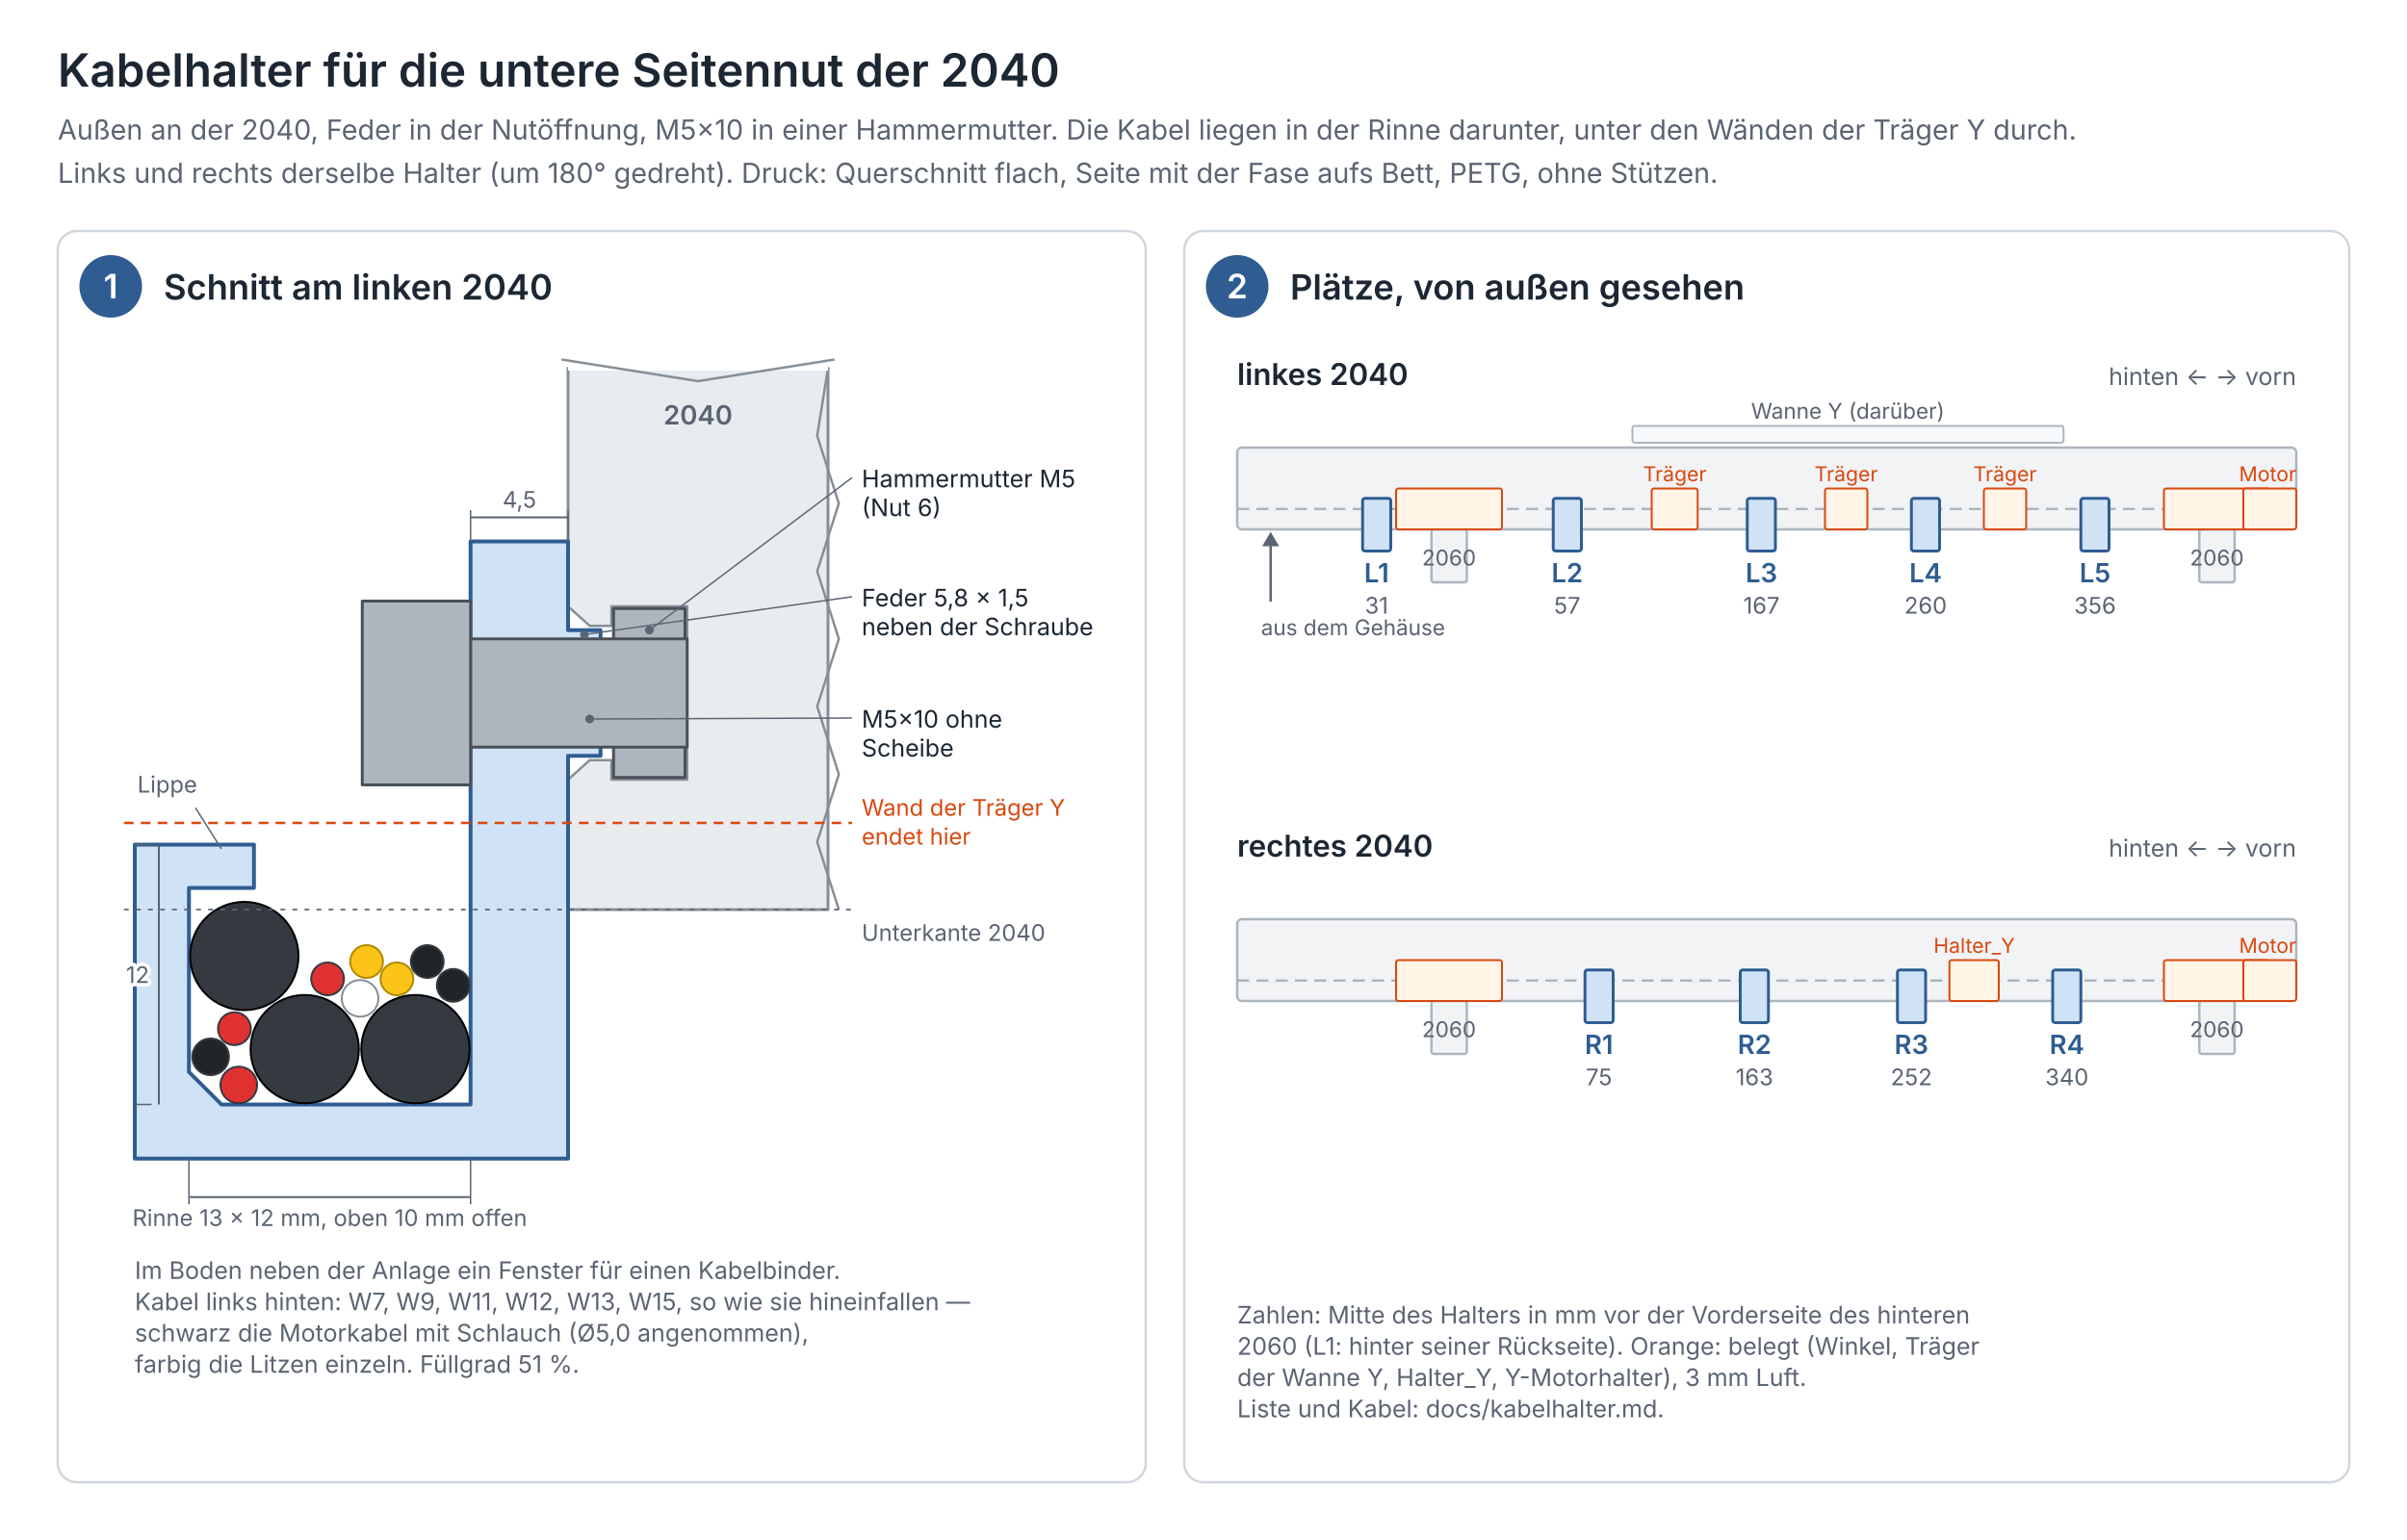
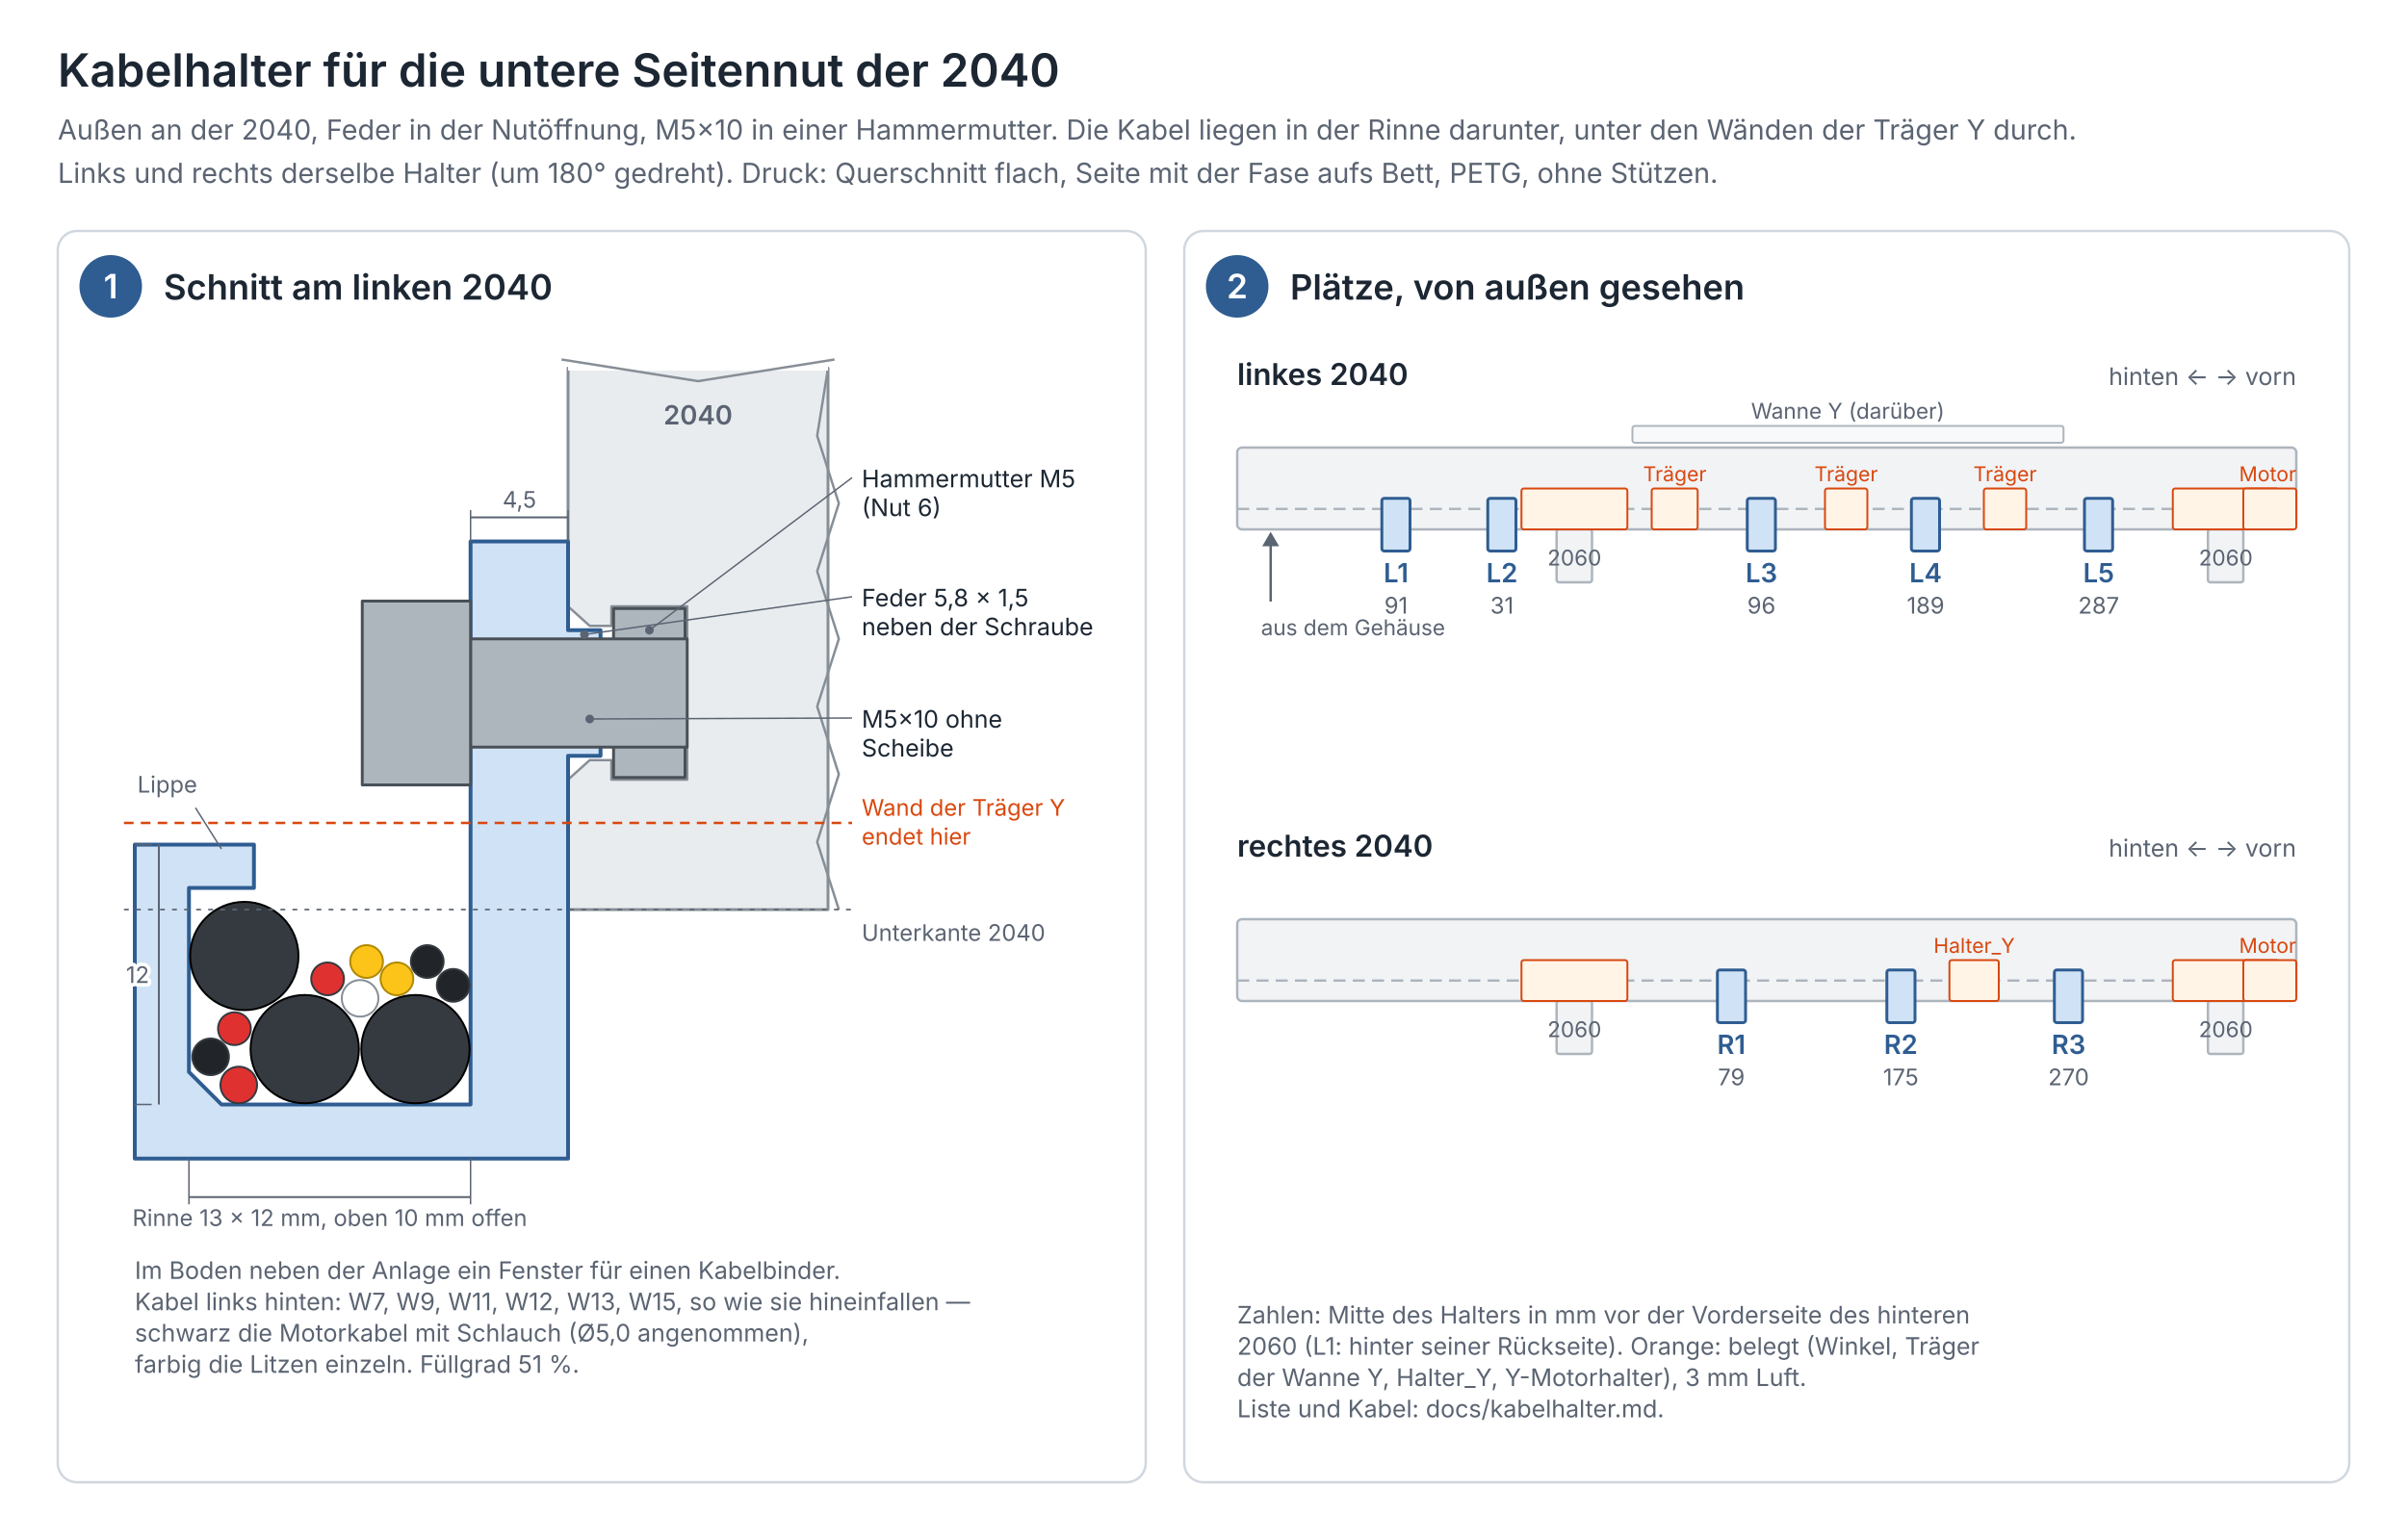
<svg xmlns="http://www.w3.org/2000/svg" width="1000" height="640" viewBox="0 0 1000 640" font-family="Inter, Helvetica, Arial, sans-serif">
  <rect width="1000" height="640" fill="#ffffff" />
  <text x="24.0" y="36.0" font-size="19" fill="#1c2733" text-anchor="start" font-weight="600">Kabelhalter für die untere Seitennut der 2040</text>
  <text x="24.0" y="58.0" font-size="11.5" fill="#5b6472" text-anchor="start">Außen an der 2040, Feder in der Nutöffnung, M5×10 in einer Hammermutter. Die Kabel liegen in der Rinne darunter, unter den Wänden der Träger Y durch.</text>
  <text x="24.0" y="76.0" font-size="11.5" fill="#5b6472" text-anchor="start">Links und rechts derselbe Halter (um 180° gedreht). Druck: Querschnitt flach, Seite mit der Fase aufs Bett, PETG, ohne Stützen.</text>
  <rect x="24.0" y="96.0" width="452.0" height="520.0" rx="8" fill="#ffffff" stroke="#d0d7de" stroke-width="1.0" />
  <circle cx="46.0" cy="119.0" r="13.0" fill="#2f5d92" stroke="none" stroke-width="1.0" />
  <text x="46.0" y="124.0" font-size="14" fill="#ffffff" text-anchor="middle" font-weight="600">1</text>
  <text x="68.0" y="124.5" font-size="14.5" fill="#1c2733" text-anchor="start" font-weight="600">Schnitt am linken 2040</text>
  <g transform="translate(236.0,288.0)">
    <polygon points="0.0,90.0 108.0,90.0 108.0,-135.0 0.0,-135.0" fill="#e9ecef" stroke="#868e96" stroke-width="1.2" stroke-linejoin="round" />
    <polygon points="0.0,-36.0 9.0,-27.9 18.0,-27.9 18.0,-36.0 49.5,-36.0 49.5,36.0 18.0,36.0 18.0,27.9 9.0,27.9 0.0,36.0" fill="#ffffff" stroke="#868e96" stroke-width="1.0" stroke-linejoin="round" />
    <polyline points="108.0,-135.0 103.5,-106.9 112.5,-78.8 103.5,-50.6 112.5,-22.5 103.5,5.6 112.5,33.8 103.5,61.9 112.5,90.0" fill="none" stroke="#868e96" stroke-width="1.0" stroke-linejoin="round" />
    <polyline points="0.0,-135.0 108.0,-135.0" fill="none" stroke="#ffffff" stroke-width="2.0" stroke-linejoin="round" />
    <polyline points="-2.7,-138.6 54.0,-129.6 110.7,-138.6" fill="none" stroke="#868e96" stroke-width="1.0" stroke-linejoin="round" />
    <polygon points="18.9,-35.1 48.6,-35.1 48.6,35.1 18.9,35.1" fill="#adb5bd" stroke="#495057" stroke-width="1.2" stroke-linejoin="round" />
    <polygon points="-0.0,-63.0 -0.0,-26.1 13.5,-26.1 13.5,26.1 -0.0,26.1 -0.0,193.5 -180.0,193.5 -180.0,63.0 -130.5,63.0 -130.5,81.0 -157.5,81.0 -157.5,157.5 -144.0,171.0 -40.5,171.0 -40.5,-63.0" fill="#d0e2f5" stroke="#2f5d92" stroke-width="1.6" stroke-linejoin="round" />
    <polygon points="-40.5,-22.5 49.5,-22.5 49.5,22.5 -40.5,22.5" fill="#adb5bd" stroke="#495057" stroke-width="1.2" stroke-linejoin="round" />
    <polygon points="-40.5,-38.2 -85.5,-38.2 -85.5,38.2 -40.5,38.2" fill="#adb5bd" stroke="#495057" stroke-width="1.2" stroke-linejoin="round" />
    <circle cx="-63.4" cy="148.0" r="22.5" fill="#343a40" stroke="#000000" stroke-width="0.8" />
    <circle cx="-109.4" cy="148.0" r="22.5" fill="#343a40" stroke="#000000" stroke-width="0.8" />
    <circle cx="-134.5" cy="109.3" r="22.5" fill="#343a40" stroke="#000000" stroke-width="0.8" />
    <circle cx="-136.8" cy="162.9" r="7.6" fill="#e03131" stroke="#343a40" stroke-width="0.8" />
    <circle cx="-148.5" cy="151.2" r="7.6" fill="#212529" stroke="#343a40" stroke-width="0.8" />
    <circle cx="-86.4" cy="126.9" r="7.6" fill="#ffffff" stroke="#868e96" stroke-width="0.8" />
    <circle cx="-138.6" cy="139.5" r="6.8" fill="#e03131" stroke="#343a40" stroke-width="0.8" />
    <circle cx="-47.7" cy="121.5" r="6.8" fill="#212529" stroke="#343a40" stroke-width="0.8" />
    <circle cx="-71.1" cy="118.8" r="6.8" fill="#fcc419" stroke="#b08900" stroke-width="0.8" />
    <circle cx="-99.9" cy="118.8" r="6.8" fill="#e03131" stroke="#343a40" stroke-width="0.8" />
    <circle cx="-58.5" cy="111.6" r="6.8" fill="#212529" stroke="#343a40" stroke-width="0.8" />
    <circle cx="-83.7" cy="111.6" r="6.8" fill="#fcc419" stroke="#b08900" stroke-width="0.8" />
    <polyline points="-184.5,54.0 118.0,54.0" fill="none" stroke="#d9480f" stroke-width="1.0" stroke-dasharray="4 3" stroke-linejoin="round" />
    <text x="122.0" y="51.0" font-size="9.5" fill="#d9480f" text-anchor="start">Wand der Träger Y</text>
    <text x="122.0" y="63.0" font-size="9.5" fill="#d9480f" text-anchor="start">endet hier</text>
    <polyline points="-184.5,90.0 118.0,90.0" fill="none" stroke="#5b6472" stroke-width="0.7" stroke-dasharray="2 3" stroke-linejoin="round" />
    <text x="122.0" y="103.0" font-size="9.5" fill="#5b6472" text-anchor="start">Unterkante 2040</text>
    <polyline points="118.0,-89.5 33.8,-26.1" fill="none" stroke="#5b6472" stroke-width="0.6" stroke-linejoin="round" />
    <text x="122.0" y="-85.5" font-size="10" fill="#1c2733" text-anchor="start">Hammermutter M5</text>
    <text x="122.0" y="-73.5" font-size="10" fill="#1c2733" text-anchor="start">(Nut 6)</text>
    <circle cx="33.8" cy="-26.1" r="1.8" fill="#5b6472" stroke="none" stroke-width="1.0" />
    <polyline points="118.0,-40.0 6.8,-24.3" fill="none" stroke="#5b6472" stroke-width="0.6" stroke-linejoin="round" />
    <text x="122.0" y="-36.0" font-size="10" fill="#1c2733" text-anchor="start">Feder 5,8 × 1,5</text>
    <text x="122.0" y="-24.0" font-size="10" fill="#1c2733" text-anchor="start">neben der Schraube</text>
    <circle cx="6.8" cy="-24.3" r="1.8" fill="#5b6472" stroke="none" stroke-width="1.0" />
    <polyline points="118.0,10.4 9.0,10.8" fill="none" stroke="#5b6472" stroke-width="0.6" stroke-linejoin="round" />
    <text x="122.0" y="14.4" font-size="10" fill="#1c2733" text-anchor="start">M5×10 ohne</text>
    <text x="122.0" y="26.4" font-size="10" fill="#1c2733" text-anchor="start">Scheibe</text>
    <circle cx="9.0" cy="10.8" r="1.8" fill="#5b6472" stroke="none" stroke-width="1.0" />
    <text x="54.0" y="-111.6" font-size="11" fill="#5b6472" text-anchor="middle" font-weight="600">2040</text>
    <polyline points="-40.5,193.5 -40.5,212.5" fill="none" stroke="#5b6472" stroke-width="0.6" stroke-linejoin="round" />
    <polyline points="-157.5,193.5 -157.5,212.5" fill="none" stroke="#5b6472" stroke-width="0.6" stroke-linejoin="round" />
    <polyline points="-40.5,209.5 -157.5,209.5" fill="none" stroke="#5b6472" stroke-width="0.8" stroke-linejoin="round" />
    <text x="-99.0" y="221.5" font-size="9.5" fill="#5b6472" text-anchor="middle" stroke="#ffffff" stroke-width="3" stroke-linejoin="round" paint-order="stroke">Rinne 13 × 12 mm, oben 10 mm offen</text>
    <polyline points="-180.0,171.0 -173.0,171.0" fill="none" stroke="#5b6472" stroke-width="0.6" stroke-linejoin="round" />
    <polyline points="-180.0,63.0 -173.0,63.0" fill="none" stroke="#5b6472" stroke-width="0.6" stroke-linejoin="round" />
    <polyline points="-170.0,171.0 -170.0,63.0" fill="none" stroke="#5b6472" stroke-width="0.8" stroke-linejoin="round" />
    <text x="-174.0" y="120.5" font-size="9.5" fill="#5b6472" text-anchor="end" stroke="#ffffff" stroke-width="3" stroke-linejoin="round" paint-order="stroke">12</text>
    <polyline points="0.0,-63.0 0.0,-76.0" fill="none" stroke="#5b6472" stroke-width="0.6" stroke-linejoin="round" />
    <polyline points="-40.5,-63.0 -40.5,-76.0" fill="none" stroke="#5b6472" stroke-width="0.6" stroke-linejoin="round" />
    <polyline points="0.0,-73.0 -40.5,-73.0" fill="none" stroke="#5b6472" stroke-width="0.8" stroke-linejoin="round" />
    <text x="-20.2" y="-77.0" font-size="9.5" fill="#5b6472" text-anchor="middle" stroke="#ffffff" stroke-width="3" stroke-linejoin="round" paint-order="stroke">4,5</text>
    <text x="-166.5" y="41.4" font-size="9.5" fill="#5b6472" text-anchor="middle">Lippe</text>
    <polyline points="-154.8,47.7 -144.0,64.8" fill="none" stroke="#5b6472" stroke-width="0.6" stroke-linejoin="round" />
    <text x="-180.0" y="243.5" font-size="10" fill="#5b6472" text-anchor="start">Im Boden neben der Anlage ein Fenster für einen Kabelbinder.</text>
    <text x="-180.0" y="256.5" font-size="10" fill="#5b6472" text-anchor="start">Kabel links hinten: W7, W9, W11, W12, W13, W15, so wie sie hineinfallen —</text>
    <text x="-180.0" y="269.5" font-size="10" fill="#5b6472" text-anchor="start">schwarz die Motorkabel mit Schlauch (Ø5,0 angenommen),</text>
    <text x="-180.0" y="282.5" font-size="10" fill="#5b6472" text-anchor="start">farbig die Litzen einzeln. Füllgrad 51 %.</text>
  </g>
  <rect x="492.0" y="96.0" width="484.0" height="520.0" rx="8" fill="#ffffff" stroke="#d0d7de" stroke-width="1.0" />
  <circle cx="514.0" cy="119.0" r="13.0" fill="#2f5d92" stroke="none" stroke-width="1.0" />
  <text x="514.0" y="124.0" font-size="14" fill="#ffffff" text-anchor="middle" font-weight="600">2</text>
  <text x="536.0" y="124.5" font-size="14.5" fill="#1c2733" text-anchor="start" font-weight="600">Plätze, von außen gesehen</text>
  <text x="514.0" y="160.0" font-size="12.5" fill="#1c2733" text-anchor="start" font-weight="600">linkes 2040</text>
  <text x="954.0" y="160.0" font-size="10" fill="#5b6472" text-anchor="end">hinten ← → vorn</text>
  <g transform="translate(514.0,186.0)">
    <rect x="0.0" y="0.0" width="440.0" height="34.0" rx="2" fill="#f1f3f5" stroke="#adb5bd" stroke-width="1.0" />
    <polyline points="0.0,25.5 440.0,25.5" fill="none" stroke="#adb5bd" stroke-width="1.0" stroke-dasharray="5 3" stroke-linejoin="round" />
-     <rect x="80.7" y="34.0" width="14.7" height="22.0" rx="1" fill="#f1f3f5" stroke="#adb5bd" stroke-width="1.0" />
-     <text x="88.0" y="49.0" font-size="9" fill="#5b6472" text-anchor="middle">2060</text>
-     <rect x="399.7" y="34.0" width="14.7" height="22.0" rx="1" fill="#f1f3f5" stroke="#adb5bd" stroke-width="1.0" />
-     <text x="407.0" y="49.0" font-size="9" fill="#5b6472" text-anchor="middle">2060</text>
+     <rect x="132.7" y="34.0" width="14.7" height="22.0" rx="1" fill="#f1f3f5" stroke="#adb5bd" stroke-width="1.0" />
+     <text x="140.1" y="49.0" font-size="9" fill="#5b6472" text-anchor="middle">2060</text>
+     <rect x="403.3" y="34.0" width="14.7" height="22.0" rx="1" fill="#f1f3f5" stroke="#adb5bd" stroke-width="1.0" />
+     <text x="410.7" y="49.0" font-size="9" fill="#5b6472" text-anchor="middle">2060</text>
    <rect x="164.2" y="-9.0" width="179.1" height="7.0" rx="1" fill="#f8f9fa" stroke="#adb5bd" stroke-width="0.8" />
    <text x="253.7" y="-12.0" font-size="9" fill="#5b6472" text-anchor="middle">Wanne Y (darüber)</text>
    <rect x="172.2" y="17.0" width="19.1" height="17.0" rx="1" fill="#fff4e6" stroke="#d9480f" stroke-width="0.8" />
    <rect x="244.2" y="17.0" width="17.6" height="17.0" rx="1" fill="#fff4e6" stroke="#d9480f" stroke-width="0.8" />
    <rect x="310.2" y="17.0" width="17.6" height="17.0" rx="1" fill="#fff4e6" stroke="#d9480f" stroke-width="0.8" />
-     <rect x="66.0" y="17.0" width="44.0" height="17.0" rx="1" fill="#fff4e6" stroke="#d9480f" stroke-width="0.8" />
-     <rect x="385.0" y="17.0" width="44.0" height="17.0" rx="1" fill="#fff4e6" stroke="#d9480f" stroke-width="0.8" />
+     <rect x="118.1" y="17.0" width="44.0" height="17.0" rx="1" fill="#fff4e6" stroke="#d9480f" stroke-width="0.8" />
+     <rect x="388.7" y="17.0" width="44.0" height="17.0" rx="1" fill="#fff4e6" stroke="#d9480f" stroke-width="0.8" />
    <rect x="418.0" y="17.0" width="22.0" height="17.0" rx="1" fill="#fff4e6" stroke="#d9480f" stroke-width="0.8" />
    <text x="181.8" y="14.0" font-size="8.5" fill="#d9480f" text-anchor="middle">Träger</text>
    <text x="253.0" y="14.0" font-size="8.5" fill="#d9480f" text-anchor="middle">Träger</text>
    <text x="319.0" y="14.0" font-size="8.5" fill="#d9480f" text-anchor="middle">Träger</text>
    <text x="440.0" y="14.0" font-size="8.5" fill="#d9480f" text-anchor="end">Motor</text>
    <polyline points="13.9,64.0 13.9,36.0" fill="none" stroke="#5b6472" stroke-width="1.0" stroke-linejoin="round" />
    <text x="9.9" y="78.0" font-size="9" fill="#5b6472" text-anchor="start">aus dem Gehäuse</text>
    <polygon points="10.4,41.0 17.4,41.0 13.9,35.0" fill="#5b6472" />
-     <rect x="52.1" y="21.1" width="11.7" height="21.9" rx="1" fill="#d0e2f5" stroke="#2f5d92" stroke-width="1.2" />
-     <text x="57.9" y="56.0" font-size="11" fill="#2f5d92" text-anchor="middle" font-weight="600">L1</text>
-     <text x="57.9" y="69.0" font-size="9.5" fill="#5b6472" text-anchor="middle">31</text>
-     <rect x="131.3" y="21.1" width="11.7" height="21.9" rx="1" fill="#d0e2f5" stroke="#2f5d92" stroke-width="1.2" />
-     <text x="137.1" y="56.0" font-size="11" fill="#2f5d92" text-anchor="middle" font-weight="600">L2</text>
-     <text x="137.1" y="69.0" font-size="9.5" fill="#5b6472" text-anchor="middle">57</text>
+     <rect x="60.1" y="21.1" width="11.7" height="21.9" rx="1" fill="#d0e2f5" stroke="#2f5d92" stroke-width="1.2" />
+     <text x="66.0" y="56.0" font-size="11" fill="#2f5d92" text-anchor="middle" font-weight="600">L1</text>
+     <text x="66.0" y="69.0" font-size="9.5" fill="#5b6472" text-anchor="middle">91</text>
+     <rect x="104.1" y="21.1" width="11.7" height="21.9" rx="1" fill="#d0e2f5" stroke="#2f5d92" stroke-width="1.2" />
+     <text x="110.0" y="56.0" font-size="11" fill="#2f5d92" text-anchor="middle" font-weight="600">L2</text>
+     <text x="110.0" y="69.0" font-size="9.5" fill="#5b6472" text-anchor="middle">31</text>
    <rect x="211.9" y="21.1" width="11.7" height="21.9" rx="1" fill="#d0e2f5" stroke="#2f5d92" stroke-width="1.2" />
    <text x="217.8" y="56.0" font-size="11" fill="#2f5d92" text-anchor="middle" font-weight="600">L3</text>
-     <text x="217.8" y="69.0" font-size="9.5" fill="#5b6472" text-anchor="middle">167</text>
+     <text x="217.8" y="69.0" font-size="9.5" fill="#5b6472" text-anchor="middle">96</text>
    <rect x="280.1" y="21.1" width="11.7" height="21.9" rx="1" fill="#d0e2f5" stroke="#2f5d92" stroke-width="1.2" />
    <text x="286.0" y="56.0" font-size="11" fill="#2f5d92" text-anchor="middle" font-weight="600">L4</text>
-     <text x="286.0" y="69.0" font-size="9.5" fill="#5b6472" text-anchor="middle">260</text>
-     <rect x="350.5" y="21.1" width="11.7" height="21.9" rx="1" fill="#d0e2f5" stroke="#2f5d92" stroke-width="1.2" />
-     <text x="356.4" y="56.0" font-size="11" fill="#2f5d92" text-anchor="middle" font-weight="600">L5</text>
-     <text x="356.4" y="69.0" font-size="9.5" fill="#5b6472" text-anchor="middle">356</text>
+     <text x="286.0" y="69.0" font-size="9.5" fill="#5b6472" text-anchor="middle">189</text>
+     <rect x="352.0" y="21.1" width="11.7" height="21.9" rx="1" fill="#d0e2f5" stroke="#2f5d92" stroke-width="1.2" />
+     <text x="357.9" y="56.0" font-size="11" fill="#2f5d92" text-anchor="middle" font-weight="600">L5</text>
+     <text x="357.9" y="69.0" font-size="9.5" fill="#5b6472" text-anchor="middle">287</text>
  </g>
  <text x="514.0" y="356.0" font-size="12.5" fill="#1c2733" text-anchor="start" font-weight="600">rechtes 2040</text>
  <text x="954.0" y="356.0" font-size="10" fill="#5b6472" text-anchor="end">hinten ← → vorn</text>
  <g transform="translate(514.0,382.0)">
    <rect x="0.0" y="0.0" width="440.0" height="34.0" rx="2" fill="#f1f3f5" stroke="#adb5bd" stroke-width="1.0" />
    <polyline points="0.0,25.5 440.0,25.5" fill="none" stroke="#adb5bd" stroke-width="1.0" stroke-dasharray="5 3" stroke-linejoin="round" />
-     <rect x="80.7" y="34.0" width="14.7" height="22.0" rx="1" fill="#f1f3f5" stroke="#adb5bd" stroke-width="1.0" />
-     <text x="88.0" y="49.0" font-size="9" fill="#5b6472" text-anchor="middle">2060</text>
-     <rect x="399.7" y="34.0" width="14.7" height="22.0" rx="1" fill="#f1f3f5" stroke="#adb5bd" stroke-width="1.0" />
-     <text x="407.0" y="49.0" font-size="9" fill="#5b6472" text-anchor="middle">2060</text>
-     <rect x="66.0" y="17.0" width="44.0" height="17.0" rx="1" fill="#fff4e6" stroke="#d9480f" stroke-width="0.8" />
-     <rect x="385.0" y="17.0" width="44.0" height="17.0" rx="1" fill="#fff4e6" stroke="#d9480f" stroke-width="0.8" />
+     <rect x="132.7" y="34.0" width="14.7" height="22.0" rx="1" fill="#f1f3f5" stroke="#adb5bd" stroke-width="1.0" />
+     <text x="140.1" y="49.0" font-size="9" fill="#5b6472" text-anchor="middle">2060</text>
+     <rect x="403.3" y="34.0" width="14.7" height="22.0" rx="1" fill="#f1f3f5" stroke="#adb5bd" stroke-width="1.0" />
+     <text x="410.7" y="49.0" font-size="9" fill="#5b6472" text-anchor="middle">2060</text>
+     <rect x="118.1" y="17.0" width="44.0" height="17.0" rx="1" fill="#fff4e6" stroke="#d9480f" stroke-width="0.8" />
+     <rect x="388.7" y="17.0" width="44.0" height="17.0" rx="1" fill="#fff4e6" stroke="#d9480f" stroke-width="0.8" />
    <rect x="295.9" y="17.0" width="20.5" height="17.0" rx="1" fill="#fff4e6" stroke="#d9480f" stroke-width="0.8" />
    <rect x="418.0" y="17.0" width="22.0" height="17.0" rx="1" fill="#fff4e6" stroke="#d9480f" stroke-width="0.8" />
    <text x="306.2" y="14.0" font-size="8.5" fill="#d9480f" text-anchor="middle">Halter_Y</text>
    <text x="440.0" y="14.0" font-size="8.5" fill="#d9480f" text-anchor="end">Motor</text>
-     <rect x="144.5" y="21.1" width="11.7" height="21.9" rx="1" fill="#d0e2f5" stroke="#2f5d92" stroke-width="1.2" />
-     <text x="150.3" y="56.0" font-size="11" fill="#2f5d92" text-anchor="middle" font-weight="600">R1</text>
-     <text x="150.3" y="69.0" font-size="9.5" fill="#5b6472" text-anchor="middle">75</text>
-     <rect x="209.0" y="21.1" width="11.7" height="21.9" rx="1" fill="#d0e2f5" stroke="#2f5d92" stroke-width="1.2" />
-     <text x="214.9" y="56.0" font-size="11" fill="#2f5d92" text-anchor="middle" font-weight="600">R2</text>
-     <text x="214.9" y="69.0" font-size="9.5" fill="#5b6472" text-anchor="middle">163</text>
-     <rect x="274.3" y="21.1" width="11.7" height="21.9" rx="1" fill="#d0e2f5" stroke="#2f5d92" stroke-width="1.2" />
-     <text x="280.1" y="56.0" font-size="11" fill="#2f5d92" text-anchor="middle" font-weight="600">R3</text>
-     <text x="280.1" y="69.0" font-size="9.5" fill="#5b6472" text-anchor="middle">252</text>
-     <rect x="338.8" y="21.1" width="11.7" height="21.9" rx="1" fill="#d0e2f5" stroke="#2f5d92" stroke-width="1.2" />
-     <text x="344.7" y="56.0" font-size="11" fill="#2f5d92" text-anchor="middle" font-weight="600">R4</text>
-     <text x="344.7" y="69.0" font-size="9.5" fill="#5b6472" text-anchor="middle">340</text>
+     <rect x="199.5" y="21.1" width="11.7" height="21.9" rx="1" fill="#d0e2f5" stroke="#2f5d92" stroke-width="1.2" />
+     <text x="205.3" y="56.0" font-size="11" fill="#2f5d92" text-anchor="middle" font-weight="600">R1</text>
+     <text x="205.3" y="69.0" font-size="9.5" fill="#5b6472" text-anchor="middle">79</text>
+     <rect x="269.9" y="21.1" width="11.7" height="21.9" rx="1" fill="#d0e2f5" stroke="#2f5d92" stroke-width="1.2" />
+     <text x="275.7" y="56.0" font-size="11" fill="#2f5d92" text-anchor="middle" font-weight="600">R2</text>
+     <text x="275.7" y="69.0" font-size="9.5" fill="#5b6472" text-anchor="middle">175</text>
+     <rect x="339.5" y="21.1" width="11.7" height="21.9" rx="1" fill="#d0e2f5" stroke="#2f5d92" stroke-width="1.2" />
+     <text x="345.4" y="56.0" font-size="11" fill="#2f5d92" text-anchor="middle" font-weight="600">R3</text>
+     <text x="345.4" y="69.0" font-size="9.5" fill="#5b6472" text-anchor="middle">270</text>
  </g>
  <text x="514.0" y="550.0" font-size="10" fill="#5b6472" text-anchor="start">Zahlen: Mitte des Halters in mm vor der Vorderseite des hinteren</text>
  <text x="514.0" y="563.0" font-size="10" fill="#5b6472" text-anchor="start">2060 (L1: hinter seiner Rückseite). Orange: belegt (Winkel, Träger</text>
  <text x="514.0" y="576.0" font-size="10" fill="#5b6472" text-anchor="start">der Wanne Y, Halter_Y, Y-Motorhalter), 3 mm Luft.</text>
  <text x="514.0" y="589.0" font-size="10" fill="#5b6472" text-anchor="start">Liste und Kabel: docs/kabelhalter.md.</text>
</svg>
